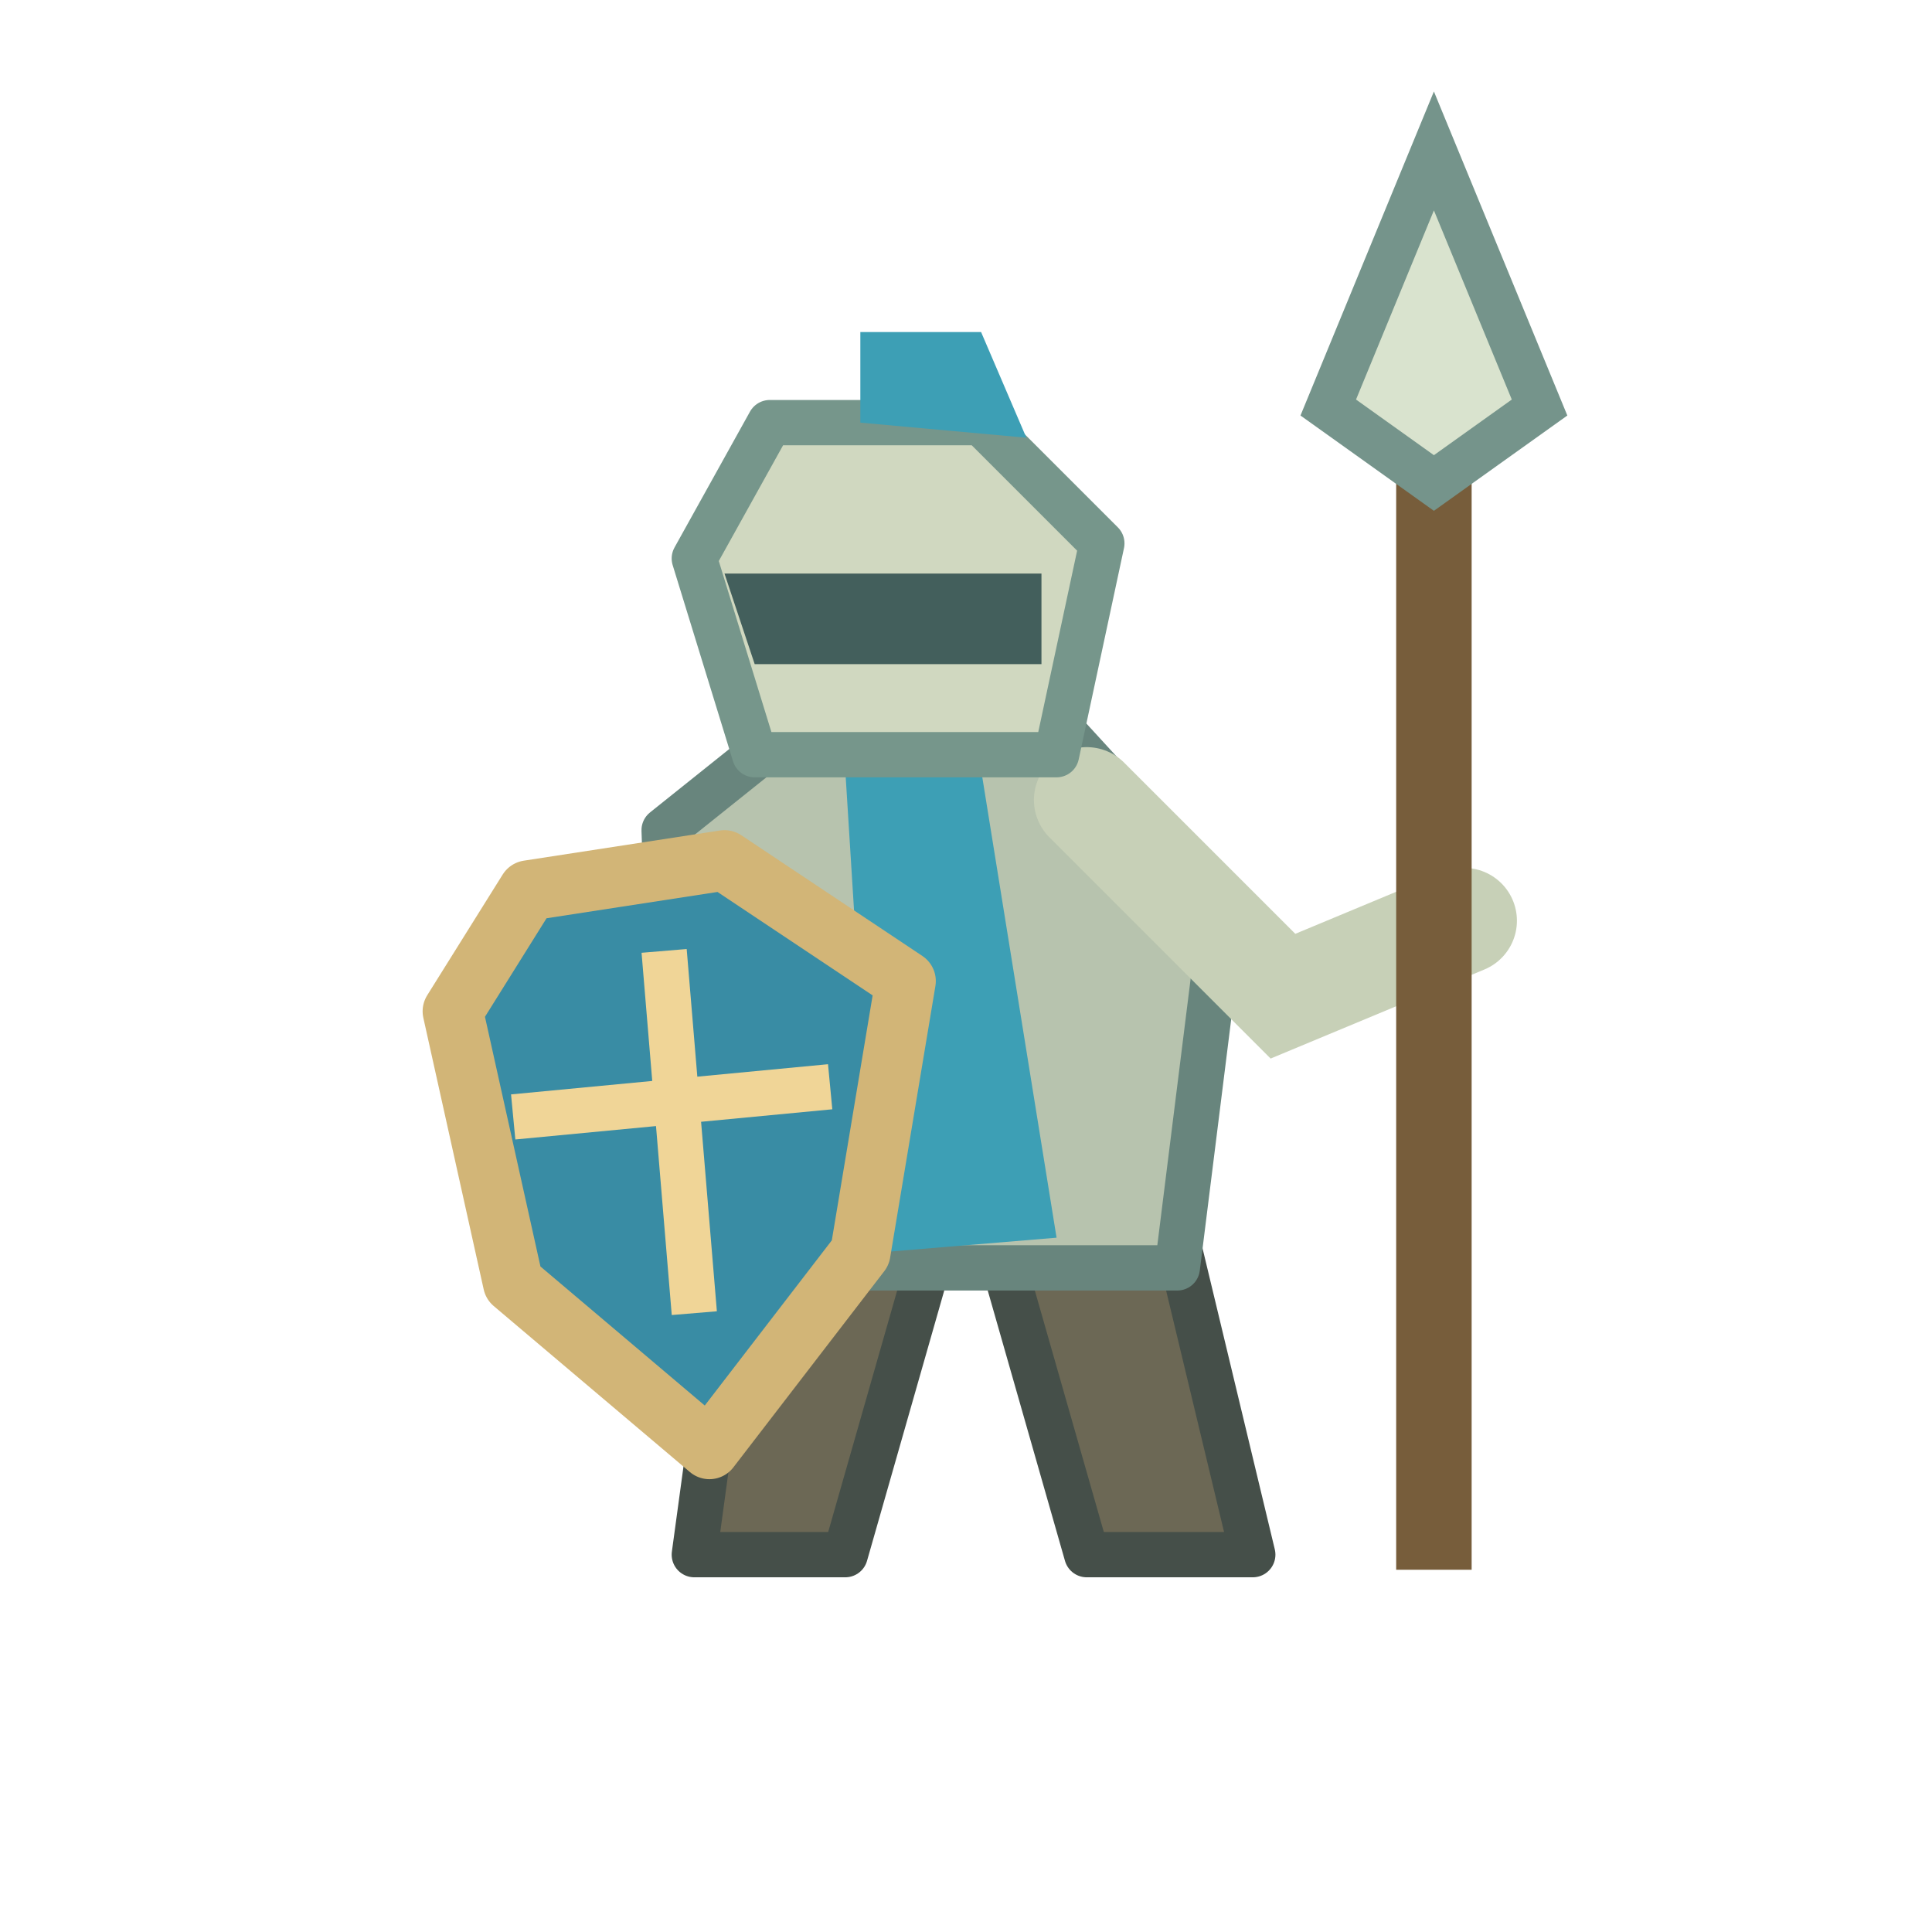
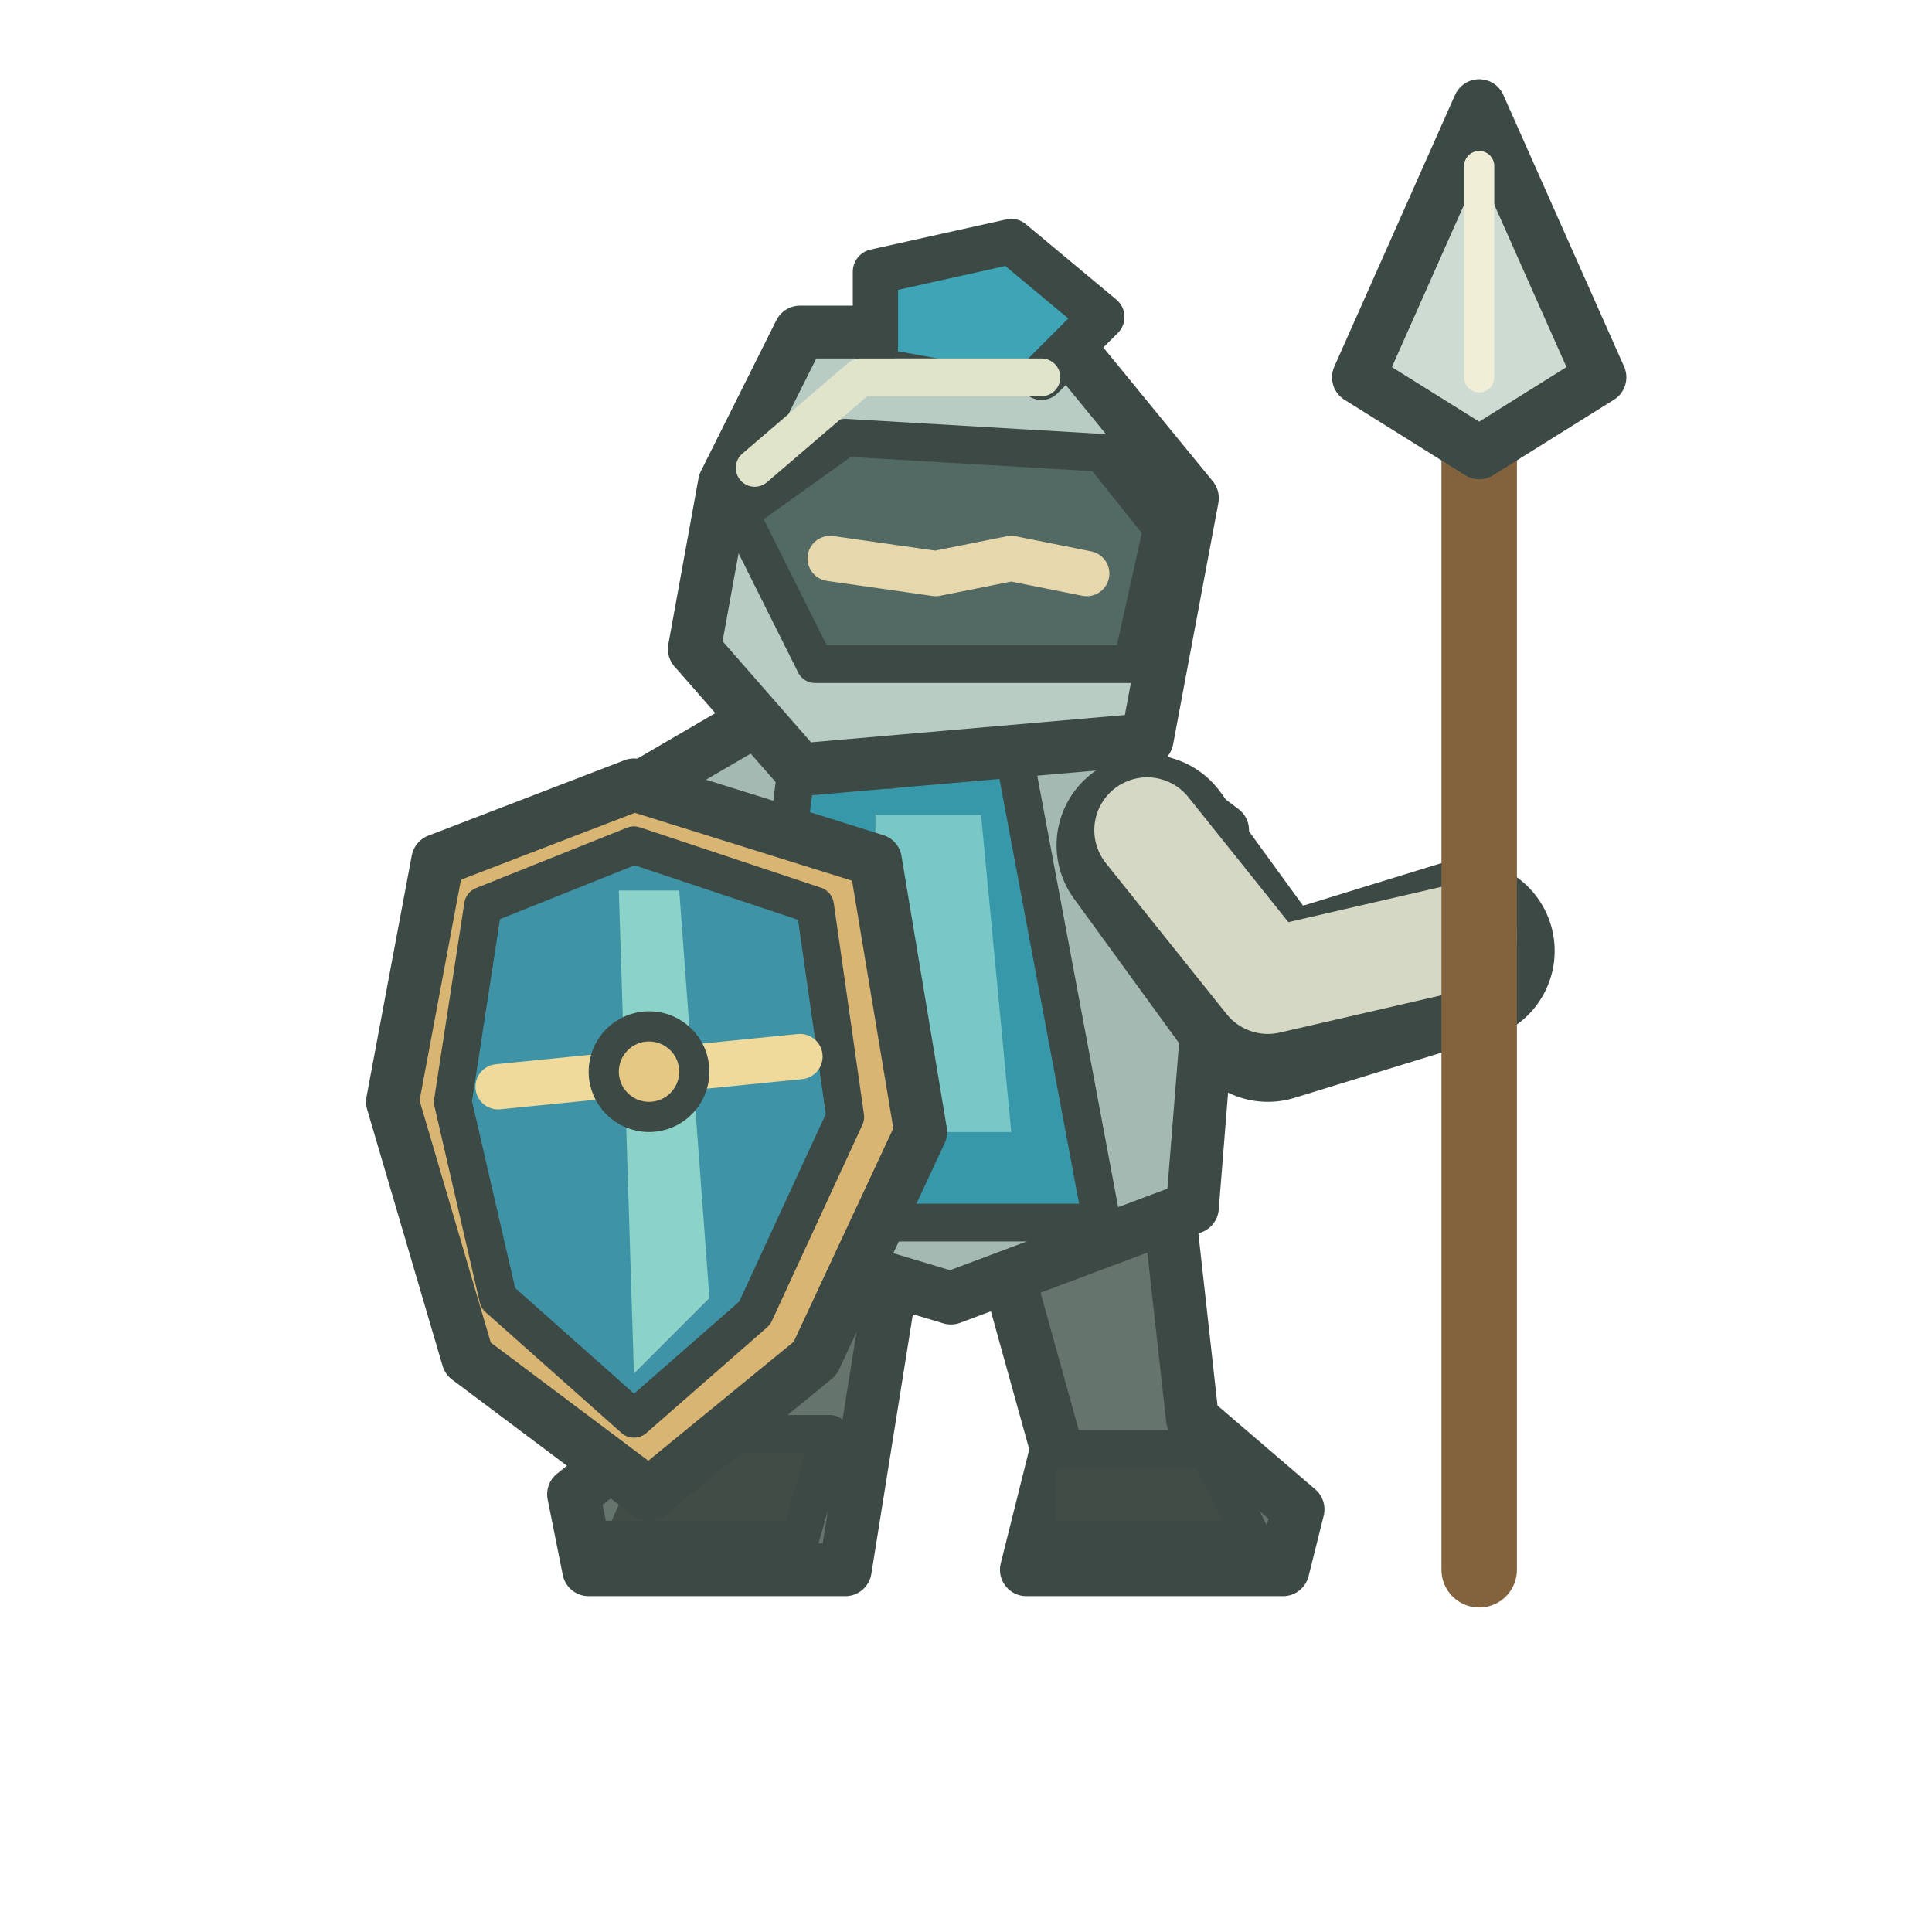
<svg xmlns="http://www.w3.org/2000/svg" width="128" height="128" viewBox="0 0 128 128">
-   <path d="M49 81 46 103 56 103 62 82 M66 82 72 103 83 103 77 78" fill="#6c6855" stroke="#454f49" stroke-width="3" stroke-linejoin="round" />
-   <path d="M44 55 54 47 70 48 81 60 78 84 45 84Z" fill="#b7c3ae" stroke="#68857d" stroke-width="3" stroke-linejoin="round" />
-   <path d="M56 51 65 51 70 82 58 83Z" fill="#3d9fb5" />
-   <path d="M72 53 85 66 97 61" fill="none" stroke="#c7d0b7" stroke-width="7" stroke-linecap="round" />
-   <path d="M95 24 95 104" stroke="#775d3b" stroke-width="5" />
-   <path d="M95 10 88 27 95 32 102 27Z" fill="#d9e3ce" stroke="#75948b" stroke-width="3" />
-   <path d="M46 37 51 28 65 28 73 36 70 50 50 50Z" fill="#d0d8c0" stroke="#76968b" stroke-width="3" stroke-linejoin="round" />
-   <path d="M48 38 69 38 69 44 50 44Z" fill="#435f5c" />
-   <path d="M57 28 57 22 65 22 68 29" fill="#3d9fb5" />
-   <path d="M35 59 48 57 60 65 57 83 47 96 34 85 30 67Z" fill="#398ca4" stroke="#d2b577" stroke-width="4" stroke-linejoin="round" />
-   <path d="M44 63 46 87 M34 74 55 72" stroke="#f0d597" stroke-width="3" />
+   <g stroke="#3d4945" stroke-width="3.5" stroke-linecap="round" stroke-linejoin="round">
+     <path d="M43 77 43 95 38 99 39 104 56 104 60 79 M65 78 70 96 68 104 85 104 86 100 79 94 77 76" fill="#65746d" />
+     <path d="M43 95 55 95 53 102 40 102 M70 96 80 96 83 102 70 102" fill="#424c47" stroke-width="2.5" />
+     <path d="M41 53 53 46 69 46 81 55 79 80 63 86 43 80Z" fill="#a5b9b3" />
+     <path d="M53 49 59 51 67 49 73 81 49 81Z" fill="#3798a9" stroke-width="2.5" />
+     <path d="M58 54 65 54 67 75 58 75Z" fill="#79c7c7" stroke="none" />
+     <path d="M42 56 37 66 47 74" fill="none" stroke="#aebeb6" stroke-width="10" />
+     <path d="M76 56 84 67 97 63" fill="none" stroke="#3d4945" stroke-width="12" />
+     <path d="M76 55 84 65 97 62" fill="none" stroke="#d4d8c4" stroke-width="7" />
+     <path d="M98 25 98 104" fill="none" stroke="#82633d" stroke-width="5" />
+     <path d="M98 7 90 25 98 30 106 25Z" fill="#cedbd2" />
+     <path d="M98 11 98 25" stroke="#f0eed6" stroke-width="2" />
+     <path d="M48 32 53 22 70 22 79 33 76 49 53 51 46 43Z" fill="#b8ccc4" />
+     <path d="M49 34 56 29 73 30 77 35 75 44 54 44Z" fill="#536963" stroke-width="2.5" />
+     <path d="M55 37 62 38 67 37 72 38" fill="none" stroke="#e7d7ac" stroke-width="3" />
+     <path d="M58 23 58 18 67 16 73 21 69 25" fill="#3da5b6" stroke-width="3" />
+     <path d="M50 31 57 25 69 25" fill="none" stroke="#e0e4cb" stroke-width="2.5" />
+     <path d="M29 57 42 52 58 57 61 75 54 90 43 99 31 90 26 73Z" fill="#d9b574" />
+     <path d="M32 60 42 56 54 60 56 74 50 87 42 94 33 86 30 73Z" fill="#3e94a6" stroke-width="2.5" />
+     <path d="M41 59 45 59 47 86 42 91Z" fill="#8bd2c9" stroke="none" />
+     <path d="M33 72 53 70" stroke="#efd99b" stroke-width="3" />
+     <circle cx="43" cy="71" r="3" fill="#e5c884" stroke-width="2" />
+   </g>
</svg>
